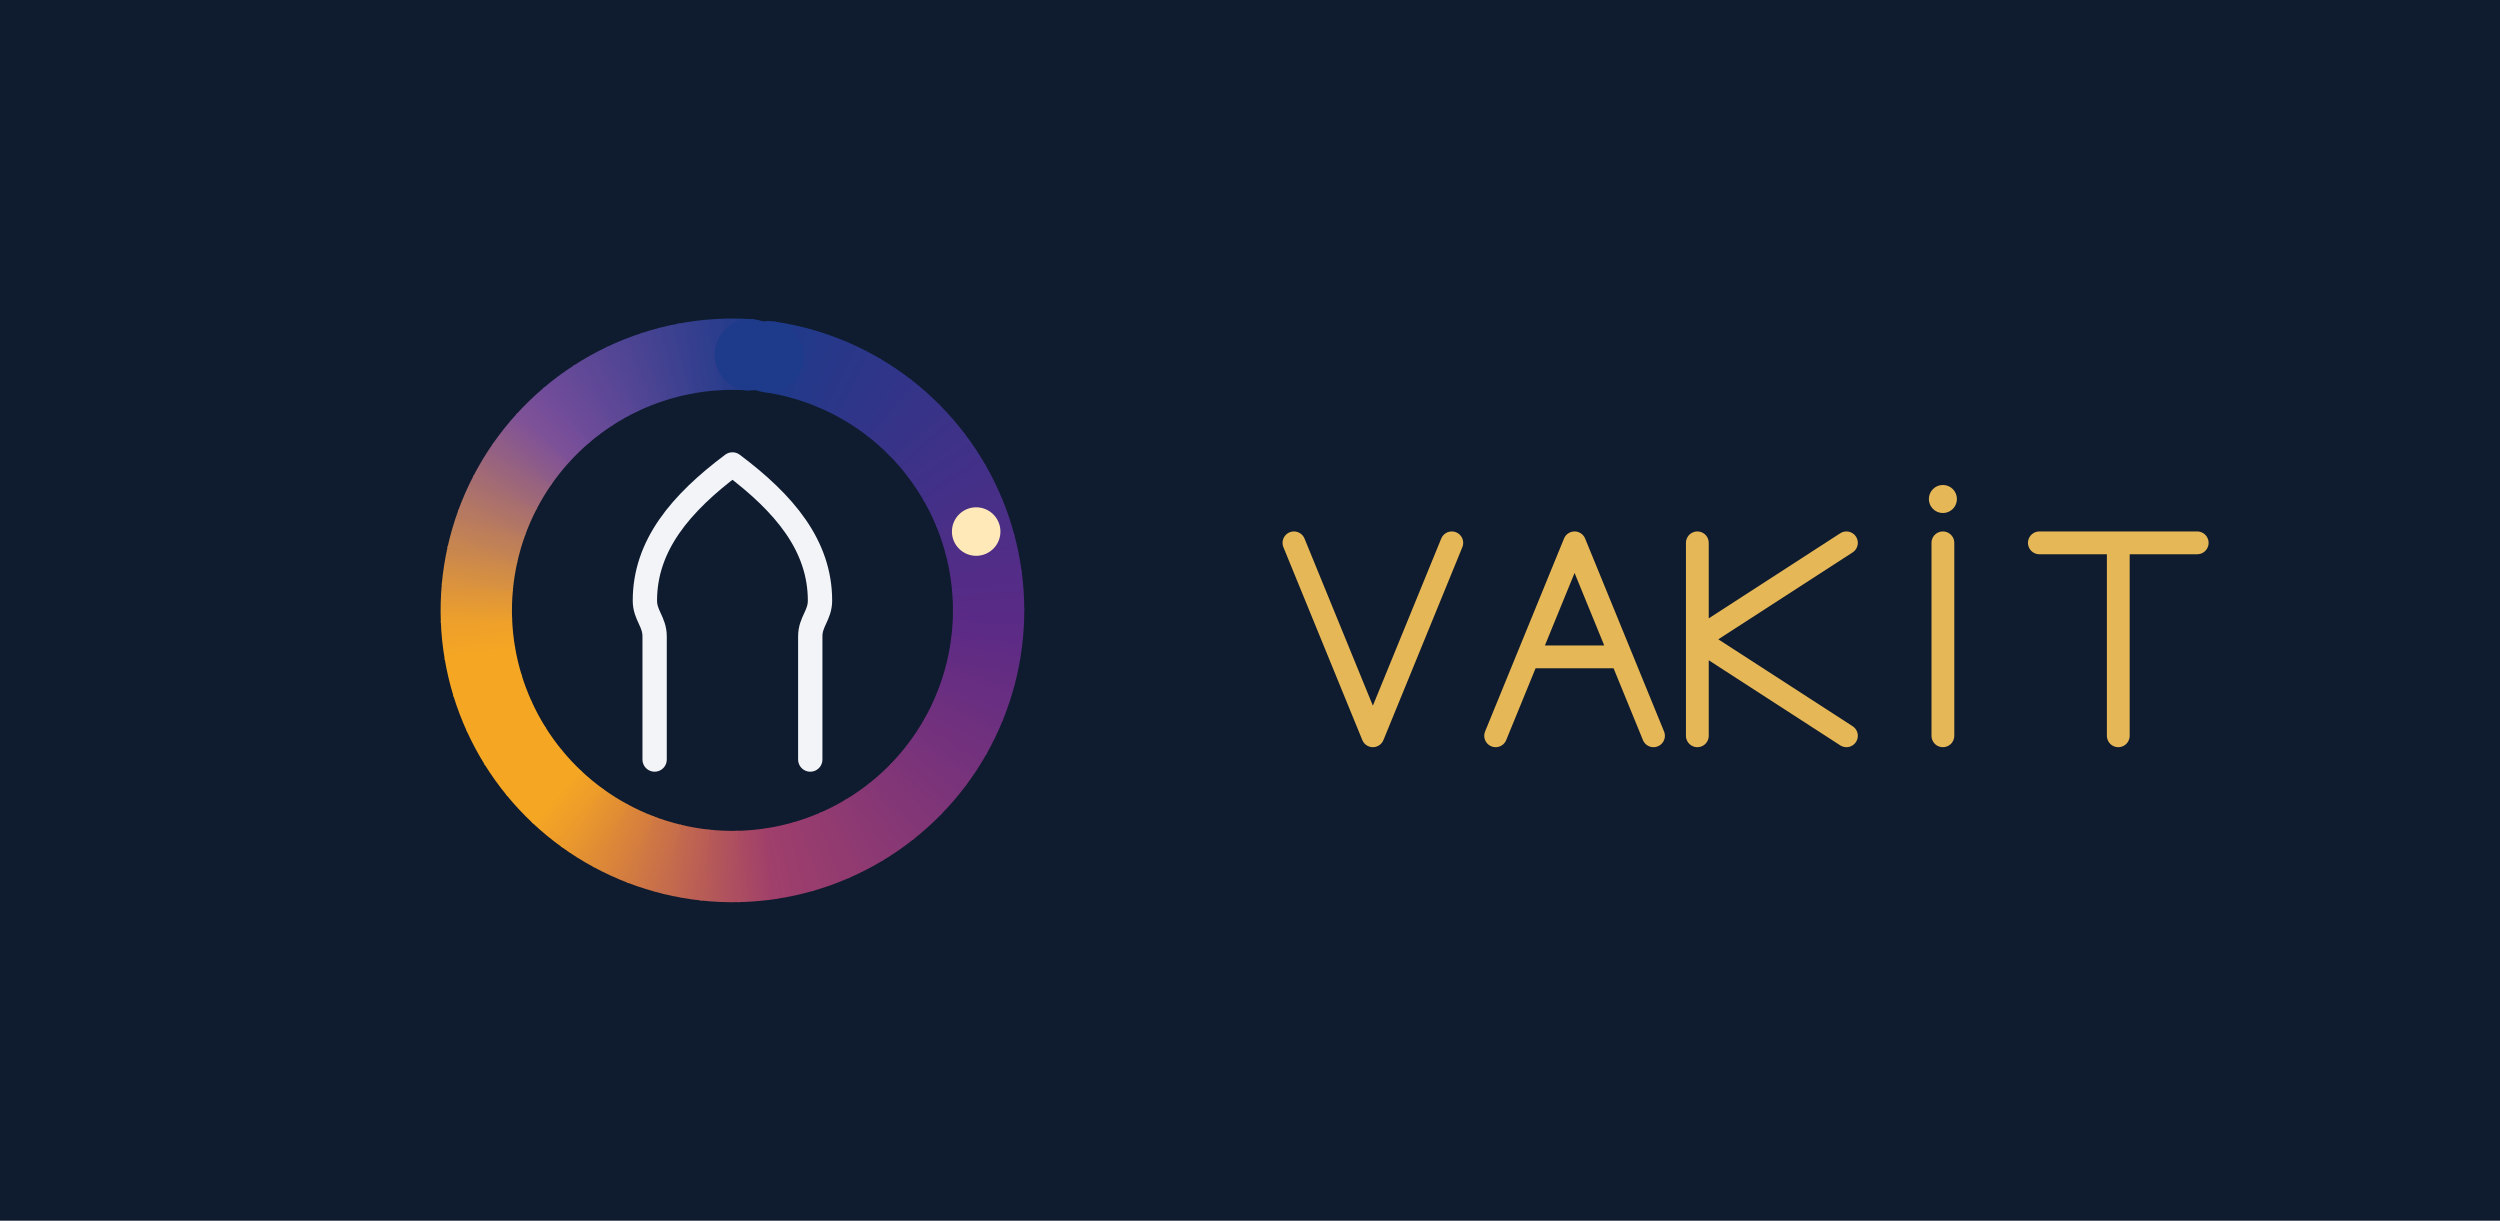
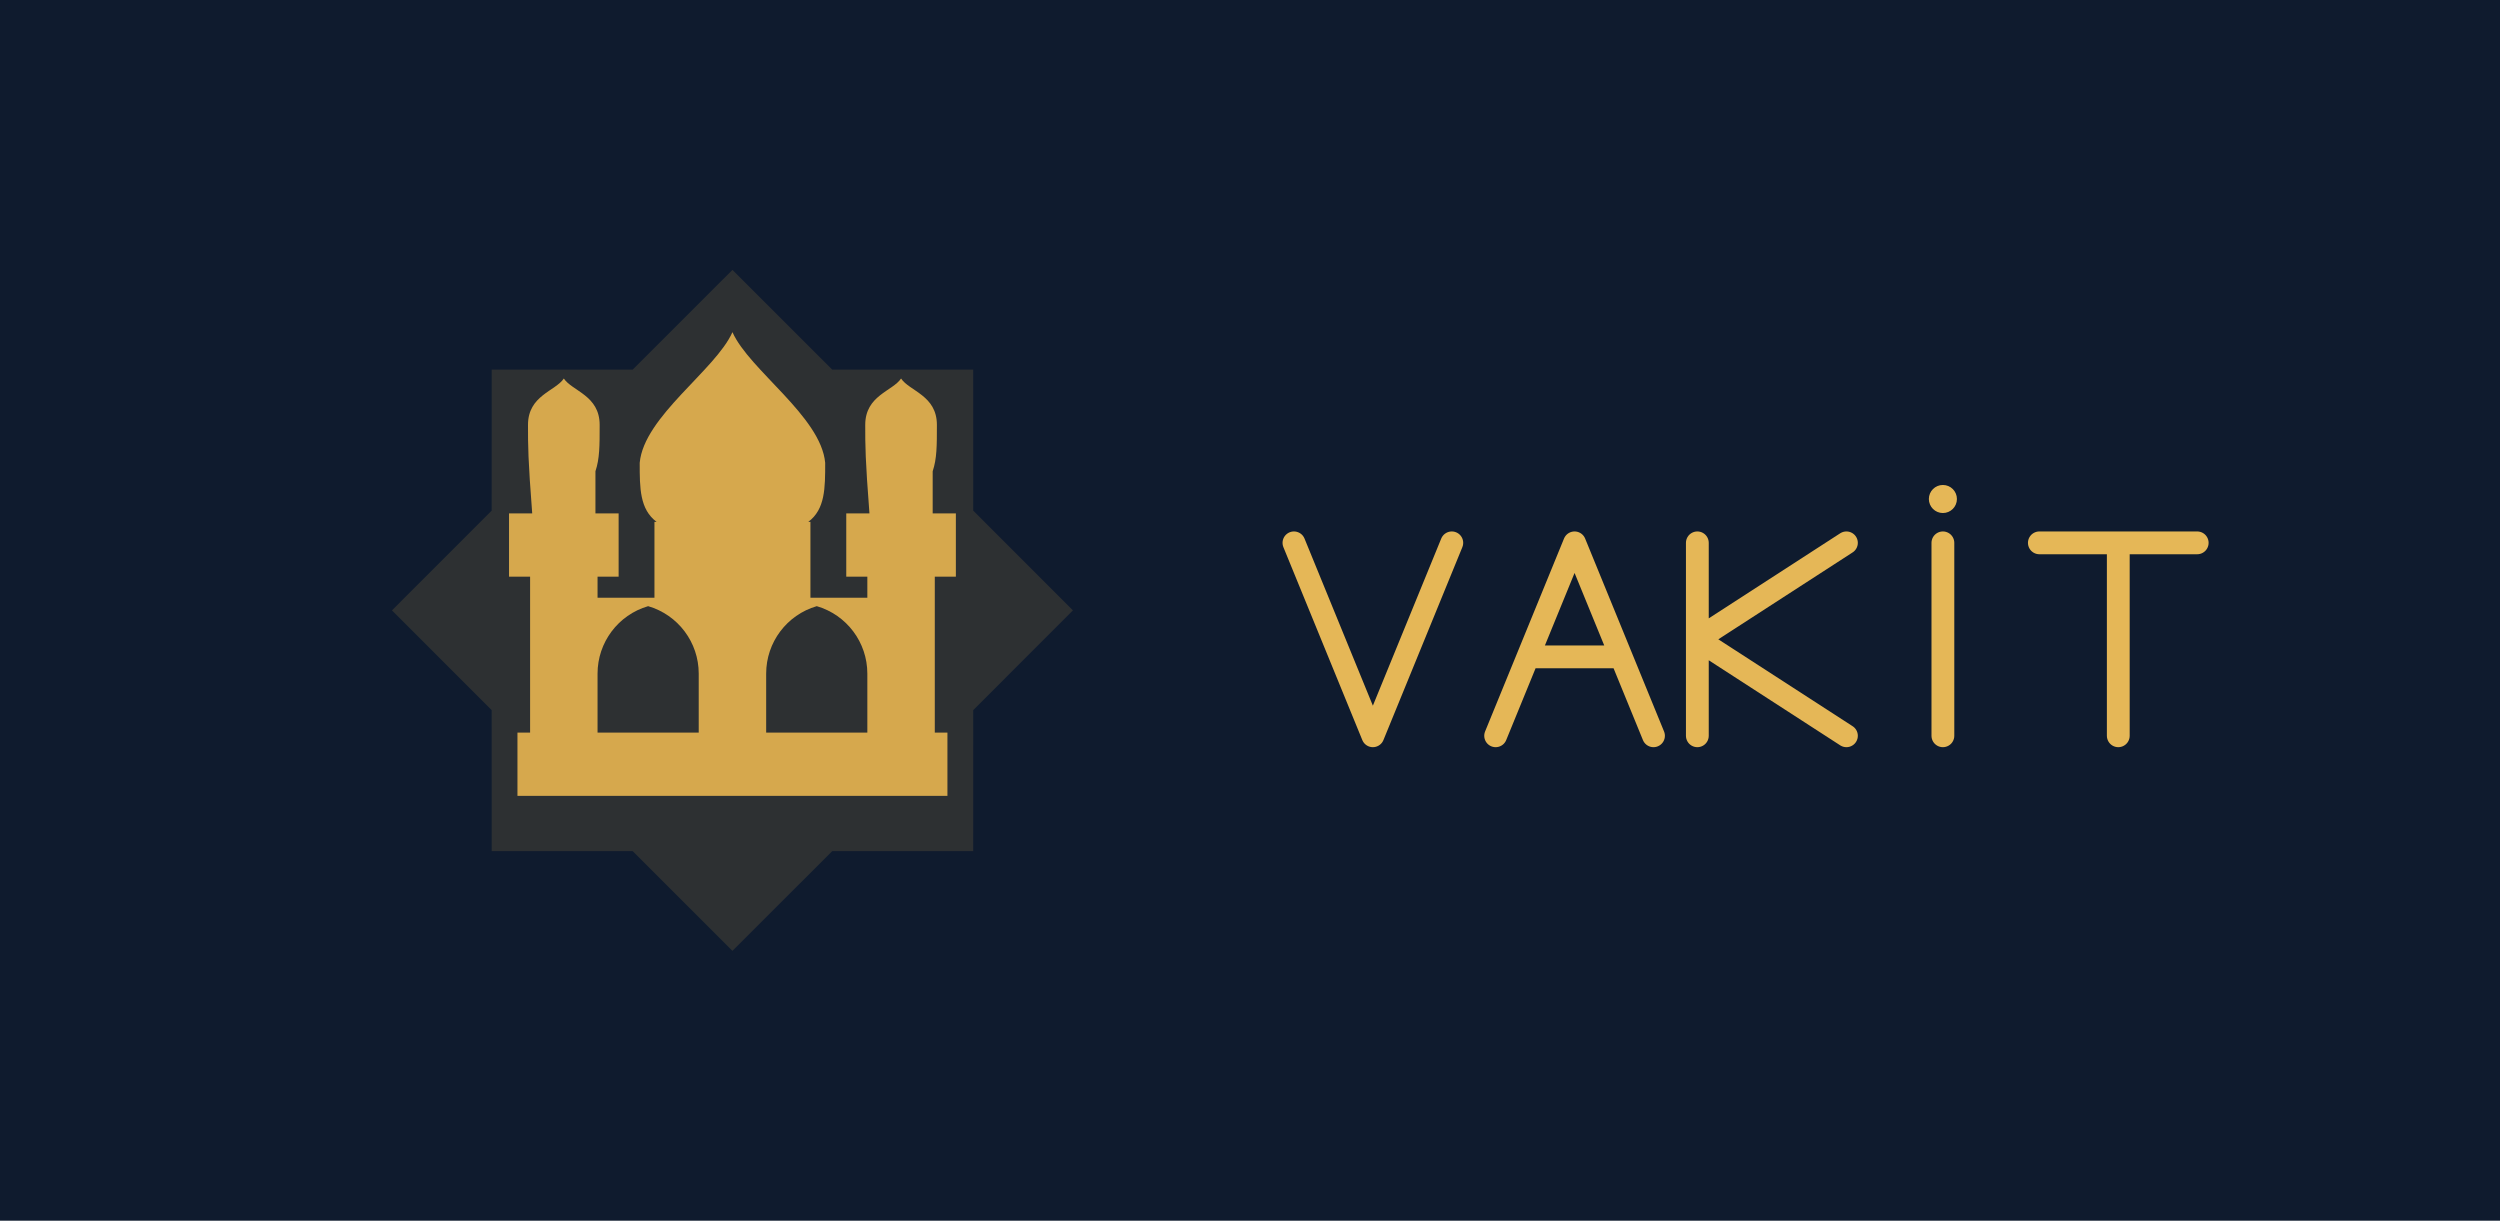
<svg xmlns="http://www.w3.org/2000/svg" viewBox="0 0 1024 500" width="1024" height="500">
-   <defs>
-     <linearGradient id="fg-g0" gradientUnits="userSpaceOnUse" x1="277.99" y1="99.54" x2="298.93" y2="103.94">
-       <stop offset="0" stop-color="#1E3A8A" />
-       <stop offset="1" stop-color="#23398A" />
-     </linearGradient>
-     <linearGradient id="fg-g1" gradientUnits="userSpaceOnUse" x1="298.00" y1="103.69" x2="318.20" y2="110.76">
-       <stop offset="0" stop-color="#23398A" />
-       <stop offset="1" stop-color="#293789" />
-     </linearGradient>
-     <linearGradient id="fg-g2" gradientUnits="userSpaceOnUse" x1="317.31" y1="110.38" x2="336.43" y2="120.00">
-       <stop offset="0" stop-color="#293789" />
-       <stop offset="1" stop-color="#2E3689" />
-     </linearGradient>
-     <linearGradient id="fg-g3" gradientUnits="userSpaceOnUse" x1="335.60" y1="119.51" x2="353.31" y2="131.52">
-       <stop offset="0" stop-color="#2E3689" />
-       <stop offset="1" stop-color="#333489" />
-     </linearGradient>
-     <linearGradient id="fg-g4" gradientUnits="userSpaceOnUse" x1="352.55" y1="130.93" x2="368.56" y2="145.13">
-       <stop offset="0" stop-color="#333489" />
-       <stop offset="1" stop-color="#383388" />
-     </linearGradient>
-     <linearGradient id="fg-g5" gradientUnits="userSpaceOnUse" x1="367.89" y1="144.44" x2="381.94" y2="160.58">
-       <stop offset="0" stop-color="#383388" />
-       <stop offset="1" stop-color="#3E3288" />
-     </linearGradient>
-     <linearGradient id="fg-g6" gradientUnits="userSpaceOnUse" x1="381.35" y1="159.82" x2="393.20" y2="177.64">
-       <stop offset="0" stop-color="#3E3288" />
-       <stop offset="1" stop-color="#433088" />
-     </linearGradient>
-     <linearGradient id="fg-g7" gradientUnits="userSpaceOnUse" x1="392.72" y1="176.80" x2="402.17" y2="196.00">
-       <stop offset="0" stop-color="#433088" />
-       <stop offset="1" stop-color="#482F87" />
-     </linearGradient>
-     <linearGradient id="fg-g8" gradientUnits="userSpaceOnUse" x1="401.80" y1="195.11" x2="408.69" y2="215.37">
-       <stop offset="0" stop-color="#482F87" />
-       <stop offset="1" stop-color="#4E2E87" />
-     </linearGradient>
-     <linearGradient id="fg-g9" gradientUnits="userSpaceOnUse" x1="408.44" y1="214.44" x2="412.65" y2="235.42">
-       <stop offset="0" stop-color="#4E2E87" />
-       <stop offset="1" stop-color="#532C87" />
-     </linearGradient>
-     <linearGradient id="fg-g10" gradientUnits="userSpaceOnUse" x1="412.53" y1="234.47" x2="414.00" y2="255.82">
-       <stop offset="0" stop-color="#532C87" />
-       <stop offset="1" stop-color="#582B86" />
-     </linearGradient>
-     <linearGradient id="fg-g11" gradientUnits="userSpaceOnUse" x1="414.00" y1="254.85" x2="412.70" y2="276.21">
-       <stop offset="0" stop-color="#582B86" />
-       <stop offset="1" stop-color="#5E2B85" />
-     </linearGradient>
-     <linearGradient id="fg-g12" gradientUnits="userSpaceOnUse" x1="412.82" y1="275.26" x2="408.78" y2="296.27">
-       <stop offset="0" stop-color="#5E2B85" />
-       <stop offset="1" stop-color="#652D82" />
-     </linearGradient>
-     <linearGradient id="fg-g13" gradientUnits="userSpaceOnUse" x1="409.02" y1="295.34" x2="402.30" y2="315.66">
-       <stop offset="0" stop-color="#652D82" />
-       <stop offset="1" stop-color="#6B2F80" />
-     </linearGradient>
-     <linearGradient id="fg-g14" gradientUnits="userSpaceOnUse" x1="402.67" y1="314.76" x2="393.38" y2="334.04">
-       <stop offset="0" stop-color="#6B2F80" />
-       <stop offset="1" stop-color="#72317D" />
-     </linearGradient>
-     <linearGradient id="fg-g15" gradientUnits="userSpaceOnUse" x1="393.85" y1="333.20" x2="382.16" y2="351.12">
-       <stop offset="0" stop-color="#72317D" />
-       <stop offset="1" stop-color="#78337B" />
-     </linearGradient>
-     <linearGradient id="fg-g16" gradientUnits="userSpaceOnUse" x1="382.74" y1="350.35" x2="368.82" y2="366.61">
-       <stop offset="0" stop-color="#78337B" />
-       <stop offset="1" stop-color="#7F3578" />
-     </linearGradient>
-     <linearGradient id="fg-g17" gradientUnits="userSpaceOnUse" x1="369.50" y1="365.92" x2="353.60" y2="380.25">
-       <stop offset="0" stop-color="#7F3578" />
-       <stop offset="1" stop-color="#853775" />
-     </linearGradient>
-     <linearGradient id="fg-g18" gradientUnits="userSpaceOnUse" x1="354.36" y1="379.65" x2="336.74" y2="391.81">
-       <stop offset="0" stop-color="#853775" />
-       <stop offset="1" stop-color="#8C3973" />
-     </linearGradient>
-     <linearGradient id="fg-g19" gradientUnits="userSpaceOnUse" x1="337.57" y1="391.31" x2="318.54" y2="401.10">
-       <stop offset="0" stop-color="#8C3973" />
-       <stop offset="1" stop-color="#923B70" />
-     </linearGradient>
-     <linearGradient id="fg-g20" gradientUnits="userSpaceOnUse" x1="319.42" y1="400.71" x2="299.29" y2="407.96">
-       <stop offset="0" stop-color="#923B70" />
-       <stop offset="1" stop-color="#993D6E" />
-     </linearGradient>
-     <linearGradient id="fg-g21" gradientUnits="userSpaceOnUse" x1="300.21" y1="407.69" x2="279.31" y2="412.27">
-       <stop offset="0" stop-color="#993D6E" />
-       <stop offset="1" stop-color="#9F3F6B" />
-     </linearGradient>
-     <linearGradient id="fg-g22" gradientUnits="userSpaceOnUse" x1="280.26" y1="412.13" x2="258.94" y2="413.97">
-       <stop offset="0" stop-color="#9F3F6B" />
-       <stop offset="1" stop-color="#AC4D61" />
-     </linearGradient>
-     <linearGradient id="fg-g23" gradientUnits="userSpaceOnUse" x1="259.91" y1="413.95" x2="238.52" y2="413.03">
-       <stop offset="0" stop-color="#AC4D61" />
-       <stop offset="1" stop-color="#B85C56" />
-     </linearGradient>
-     <linearGradient id="fg-g24" gradientUnits="userSpaceOnUse" x1="239.48" y1="413.13" x2="218.40" y2="409.46">
-       <stop offset="0" stop-color="#B85C56" />
-       <stop offset="1" stop-color="#C56C4C" />
-     </linearGradient>
-     <linearGradient id="fg-g25" gradientUnits="userSpaceOnUse" x1="219.34" y1="409.69" x2="198.91" y2="403.32">
-       <stop offset="0" stop-color="#C56C4C" />
-       <stop offset="1" stop-color="#D27B41" />
-     </linearGradient>
-     <linearGradient id="fg-g26" gradientUnits="userSpaceOnUse" x1="199.81" y1="403.67" x2="180.37" y2="394.72">
-       <stop offset="0" stop-color="#D27B41" />
-       <stop offset="1" stop-color="#DE8A36" />
-     </linearGradient>
-     <linearGradient id="fg-g27" gradientUnits="userSpaceOnUse" x1="181.22" y1="395.18" x2="163.09" y2="383.80">
-       <stop offset="0" stop-color="#DE8A36" />
-       <stop offset="1" stop-color="#EB9A2C" />
-     </linearGradient>
-     <linearGradient id="fg-g28" gradientUnits="userSpaceOnUse" x1="163.88" y1="384.36" x2="147.37" y2="370.74">
-       <stop offset="0" stop-color="#EB9A2C" />
-       <stop offset="1" stop-color="#F5A623" />
-     </linearGradient>
-     <linearGradient id="fg-g29" gradientUnits="userSpaceOnUse" x1="148.08" y1="371.40" x2="133.47" y2="355.75">
-       <stop offset="0" stop-color="#F5A623" />
-       <stop offset="1" stop-color="#F5A623" />
-     </linearGradient>
-     <linearGradient id="fg-g30" gradientUnits="userSpaceOnUse" x1="134.08" y1="356.50" x2="121.62" y2="339.10">
-       <stop offset="0" stop-color="#F5A623" />
-       <stop offset="1" stop-color="#F5A623" />
-     </linearGradient>
-     <linearGradient id="fg-g31" gradientUnits="userSpaceOnUse" x1="122.13" y1="339.92" x2="112.02" y2="321.06">
-       <stop offset="0" stop-color="#F5A623" />
-       <stop offset="1" stop-color="#F5A623" />
-     </linearGradient>
-     <linearGradient id="fg-g32" gradientUnits="userSpaceOnUse" x1="112.42" y1="321.94" x2="104.82" y2="301.93">
-       <stop offset="0" stop-color="#F5A623" />
-       <stop offset="1" stop-color="#F5A623" />
-     </linearGradient>
-     <linearGradient id="fg-g33" gradientUnits="userSpaceOnUse" x1="105.11" y1="302.85" x2="100.16" y2="282.03">
-       <stop offset="0" stop-color="#F5A623" />
-       <stop offset="1" stop-color="#F5A623" />
-     </linearGradient>
-     <linearGradient id="fg-g34" gradientUnits="userSpaceOnUse" x1="100.32" y1="282.98" x2="98.10" y2="261.70">
-       <stop offset="0" stop-color="#F5A623" />
-       <stop offset="1" stop-color="#EDA02B" />
-     </linearGradient>
-     <linearGradient id="fg-g35" gradientUnits="userSpaceOnUse" x1="98.14" y1="262.66" x2="98.69" y2="241.27">
-       <stop offset="0" stop-color="#EDA02B" />
-       <stop offset="1" stop-color="#DB933D" />
-     </linearGradient>
-     <linearGradient id="fg-g36" gradientUnits="userSpaceOnUse" x1="98.60" y1="242.23" x2="101.91" y2="221.08">
-       <stop offset="0" stop-color="#DB933D" />
-       <stop offset="1" stop-color="#C8864F" />
-     </linearGradient>
-     <linearGradient id="fg-g37" gradientUnits="userSpaceOnUse" x1="101.70" y1="222.03" x2="107.70" y2="201.49">
-       <stop offset="0" stop-color="#C8864F" />
-       <stop offset="1" stop-color="#B67961" />
-     </linearGradient>
-     <linearGradient id="fg-g38" gradientUnits="userSpaceOnUse" x1="107.37" y1="202.39" x2="115.98" y2="182.80">
-       <stop offset="0" stop-color="#B67961" />
-       <stop offset="1" stop-color="#A46C73" />
-     </linearGradient>
-     <linearGradient id="fg-g39" gradientUnits="userSpaceOnUse" x1="115.54" y1="183.66" x2="126.60" y2="165.34">
-       <stop offset="0" stop-color="#A46C73" />
-       <stop offset="1" stop-color="#915F85" />
-     </linearGradient>
-     <linearGradient id="fg-g40" gradientUnits="userSpaceOnUse" x1="126.05" y1="166.13" x2="139.39" y2="149.39">
-       <stop offset="0" stop-color="#915F85" />
-       <stop offset="1" stop-color="#7F5297" />
-     </linearGradient>
-     <linearGradient id="fg-g41" gradientUnits="userSpaceOnUse" x1="138.74" y1="150.11" x2="154.12" y2="135.23">
-       <stop offset="0" stop-color="#7F5297" />
-       <stop offset="1" stop-color="#704C9A" />
-     </linearGradient>
-     <linearGradient id="fg-g42" gradientUnits="userSpaceOnUse" x1="153.39" y1="135.86" x2="170.56" y2="123.09">
-       <stop offset="0" stop-color="#704C9A" />
-       <stop offset="1" stop-color="#624997" />
-     </linearGradient>
-     <linearGradient id="fg-g43" gradientUnits="userSpaceOnUse" x1="169.75" y1="123.62" x2="188.44" y2="113.17">
-       <stop offset="0" stop-color="#624997" />
-       <stop offset="1" stop-color="#554695" />
-     </linearGradient>
-     <linearGradient id="fg-g44" gradientUnits="userSpaceOnUse" x1="187.56" y1="113.59" x2="207.44" y2="105.65">
-       <stop offset="0" stop-color="#554695" />
-       <stop offset="1" stop-color="#474392" />
-     </linearGradient>
-     <linearGradient id="fg-g45" gradientUnits="userSpaceOnUse" x1="206.52" y1="105.95" x2="227.25" y2="100.64">
-       <stop offset="0" stop-color="#474392" />
-       <stop offset="1" stop-color="#39408F" />
-     </linearGradient>
-     <linearGradient id="fg-g46" gradientUnits="userSpaceOnUse" x1="226.30" y1="100.82" x2="247.55" y2="98.23">
-       <stop offset="0" stop-color="#39408F" />
-       <stop offset="1" stop-color="#2C3D8D" />
-     </linearGradient>
-     <linearGradient id="fg-g47" gradientUnits="userSpaceOnUse" x1="246.58" y1="98.28" x2="267.98" y2="98.46">
-       <stop offset="0" stop-color="#2C3D8D" />
-       <stop offset="1" stop-color="#1E3A8A" />
-     </linearGradient>
-   </defs>
  <rect width="1024" height="500" fill="#0F1B2E" />
  <g transform="translate(130 80) scale(0.6641)">
-     <path d="M 277.99 99.54 A 158.0 158.0 0 0 1 298.93 103.94" fill="none" stroke="url(#fg-g0)" stroke-width="44.0" />
-     <path d="M 298.00 103.69 A 158.0 158.0 0 0 1 318.20 110.76" fill="none" stroke="url(#fg-g1)" stroke-width="44.0" />
-     <path d="M 317.31 110.38 A 158.0 158.0 0 0 1 336.43 120.00" fill="none" stroke="url(#fg-g2)" stroke-width="44.0" />
-     <path d="M 335.60 119.51 A 158.0 158.0 0 0 1 353.31 131.52" fill="none" stroke="url(#fg-g3)" stroke-width="44.0" />
-     <path d="M 352.55 130.93 A 158.0 158.0 0 0 1 368.56 145.13" fill="none" stroke="url(#fg-g4)" stroke-width="44.0" />
-     <path d="M 367.89 144.44 A 158.0 158.0 0 0 1 381.94 160.58" fill="none" stroke="url(#fg-g5)" stroke-width="44.0" />
-     <path d="M 381.35 159.82 A 158.0 158.0 0 0 1 393.20 177.64" fill="none" stroke="url(#fg-g6)" stroke-width="44.0" />
-     <path d="M 392.72 176.80 A 158.0 158.0 0 0 1 402.17 196.00" fill="none" stroke="url(#fg-g7)" stroke-width="44.0" />
-     <path d="M 401.80 195.11 A 158.0 158.0 0 0 1 408.69 215.37" fill="none" stroke="url(#fg-g8)" stroke-width="44.0" />
-     <path d="M 408.44 214.44 A 158.0 158.0 0 0 1 412.65 235.42" fill="none" stroke="url(#fg-g9)" stroke-width="44.0" />
-     <path d="M 412.53 234.47 A 158.0 158.0 0 0 1 414.00 255.82" fill="none" stroke="url(#fg-g10)" stroke-width="44.0" />
-     <path d="M 414.00 254.85 A 158.0 158.0 0 0 1 412.70 276.21" fill="none" stroke="url(#fg-g11)" stroke-width="44.0" />
-     <path d="M 412.82 275.26 A 158.0 158.0 0 0 1 408.78 296.27" fill="none" stroke="url(#fg-g12)" stroke-width="44.0" />
-     <path d="M 409.02 295.34 A 158.0 158.0 0 0 1 402.30 315.66" fill="none" stroke="url(#fg-g13)" stroke-width="44.0" />
-     <path d="M 402.67 314.76 A 158.0 158.0 0 0 1 393.38 334.04" fill="none" stroke="url(#fg-g14)" stroke-width="44.0" />
-     <path d="M 393.85 333.20 A 158.0 158.0 0 0 1 382.16 351.12" fill="none" stroke="url(#fg-g15)" stroke-width="44.0" />
-     <path d="M 382.74 350.35 A 158.0 158.0 0 0 1 368.82 366.61" fill="none" stroke="url(#fg-g16)" stroke-width="44.0" />
-     <path d="M 369.50 365.92 A 158.0 158.0 0 0 1 353.60 380.25" fill="none" stroke="url(#fg-g17)" stroke-width="44.0" />
-     <path d="M 354.36 379.65 A 158.0 158.0 0 0 1 336.74 391.81" fill="none" stroke="url(#fg-g18)" stroke-width="44.0" />
-     <path d="M 337.57 391.31 A 158.0 158.0 0 0 1 318.54 401.10" fill="none" stroke="url(#fg-g19)" stroke-width="44.0" />
-     <path d="M 319.42 400.71 A 158.0 158.0 0 0 1 299.29 407.96" fill="none" stroke="url(#fg-g20)" stroke-width="44.0" />
-     <path d="M 300.21 407.69 A 158.0 158.0 0 0 1 279.31 412.27" fill="none" stroke="url(#fg-g21)" stroke-width="44.0" />
-     <path d="M 280.26 412.13 A 158.0 158.0 0 0 1 258.94 413.97" fill="none" stroke="url(#fg-g22)" stroke-width="44.0" />
-     <path d="M 259.91 413.95 A 158.0 158.0 0 0 1 238.52 413.03" fill="none" stroke="url(#fg-g23)" stroke-width="44.0" />
-     <path d="M 239.48 413.13 A 158.0 158.0 0 0 1 218.40 409.46" fill="none" stroke="url(#fg-g24)" stroke-width="44.0" />
-     <path d="M 219.34 409.69 A 158.0 158.0 0 0 1 198.91 403.32" fill="none" stroke="url(#fg-g25)" stroke-width="44.0" />
-     <path d="M 199.81 403.67 A 158.0 158.0 0 0 1 180.37 394.72" fill="none" stroke="url(#fg-g26)" stroke-width="44.0" />
-     <path d="M 181.22 395.18 A 158.0 158.0 0 0 1 163.09 383.80" fill="none" stroke="url(#fg-g27)" stroke-width="44.0" />
-     <path d="M 163.88 384.36 A 158.0 158.0 0 0 1 147.37 370.74" fill="none" stroke="url(#fg-g28)" stroke-width="44.0" />
-     <path d="M 148.08 371.40 A 158.0 158.0 0 0 1 133.47 355.75" fill="none" stroke="url(#fg-g29)" stroke-width="44.0" />
-     <path d="M 134.08 356.50 A 158.0 158.0 0 0 1 121.62 339.10" fill="none" stroke="url(#fg-g30)" stroke-width="44.0" />
-     <path d="M 122.13 339.92 A 158.0 158.0 0 0 1 112.02 321.06" fill="none" stroke="url(#fg-g31)" stroke-width="44.0" />
-     <path d="M 112.42 321.94 A 158.0 158.0 0 0 1 104.82 301.93" fill="none" stroke="url(#fg-g32)" stroke-width="44.0" />
-     <path d="M 105.11 302.85 A 158.0 158.0 0 0 1 100.16 282.03" fill="none" stroke="url(#fg-g33)" stroke-width="44.0" />
-     <path d="M 100.32 282.98 A 158.0 158.0 0 0 1 98.10 261.70" fill="none" stroke="url(#fg-g34)" stroke-width="44.0" />
-     <path d="M 98.14 262.66 A 158.0 158.0 0 0 1 98.69 241.27" fill="none" stroke="url(#fg-g35)" stroke-width="44.0" />
-     <path d="M 98.60 242.23 A 158.0 158.0 0 0 1 101.91 221.08" fill="none" stroke="url(#fg-g36)" stroke-width="44.0" />
-     <path d="M 101.70 222.03 A 158.0 158.0 0 0 1 107.70 201.49" fill="none" stroke="url(#fg-g37)" stroke-width="44.0" />
-     <path d="M 107.37 202.39 A 158.0 158.0 0 0 1 115.98 182.80" fill="none" stroke="url(#fg-g38)" stroke-width="44.0" />
-     <path d="M 115.54 183.66 A 158.0 158.0 0 0 1 126.60 165.34" fill="none" stroke="url(#fg-g39)" stroke-width="44.0" />
-     <path d="M 126.05 166.13 A 158.0 158.0 0 0 1 139.39 149.39" fill="none" stroke="url(#fg-g40)" stroke-width="44.0" />
-     <path d="M 138.74 150.11 A 158.0 158.0 0 0 1 154.12 135.23" fill="none" stroke="url(#fg-g41)" stroke-width="44.0" />
-     <path d="M 153.39 135.86 A 158.0 158.0 0 0 1 170.56 123.09" fill="none" stroke="url(#fg-g42)" stroke-width="44.0" />
-     <path d="M 169.75 123.62 A 158.0 158.0 0 0 1 188.44 113.17" fill="none" stroke="url(#fg-g43)" stroke-width="44.0" />
-     <path d="M 187.56 113.59 A 158.0 158.0 0 0 1 207.44 105.65" fill="none" stroke="url(#fg-g44)" stroke-width="44.0" />
-     <path d="M 206.52 105.95 A 158.0 158.0 0 0 1 227.25 100.64" fill="none" stroke="url(#fg-g45)" stroke-width="44.0" />
-     <path d="M 226.30 100.82 A 158.0 158.0 0 0 1 247.55 98.23" fill="none" stroke="url(#fg-g46)" stroke-width="44.0" />
-     <path d="M 246.58 98.28 A 158.0 158.0 0 0 1 267.98 98.46" fill="none" stroke="url(#fg-g47)" stroke-width="44.0" />
-     <circle cx="277.99" cy="99.54" r="22.00" fill="#1E3A8A" />
-     <circle cx="267.02" cy="98.38" r="22.00" fill="#1E3A8A" />
-     <circle cx="406.33" cy="207.39" r="14.96" fill="#FFE9B8" />
-     <path d="M 208 348 L 208 272 C 208 263 202 259 202 250 C 202 216 224 190 256 166 C 288 190 310 216 310 250 C 310 259 304 263 304 272 L 304 348" fill="none" stroke="#F2F4F8" stroke-width="15" stroke-linecap="round" stroke-linejoin="round" />
+     <path d="M 466 256 L 404.51 317.52 L 404.49 404.49 L 317.52 404.51 L 256 466 L 194.48 404.51 L 107.51 404.49 L 107.49 317.52 L 46 256 L 107.49 194.48 L 107.51 107.51 L 194.48 107.49 L 256 46 L 317.52 107.49 L 404.49 107.51 L 404.51 194.48 Z" fill="#D6A84D" fill-opacity="0.15" />
+     <path d="M 123.4 331.4 L 388.6 331.4 L 388.6 370.4 L 123.4 370.4 Z M 131.2 248.2 L 380.8 248.2 L 380.8 331.4 L 339.2 331.4 L 339.2 295 A 43.329 43.329 0 0 0 308 253.4 A 43.329 43.329 0 0 0 276.8 295 L 276.8 331.4 L 235.2 331.4 L 235.2 295 A 43.329 43.329 0 0 0 204 253.4 A 43.329 43.329 0 0 0 172.8 295 L 172.8 331.4 L 131.2 331.4 Z M 207.9 201.4 L 304.1 201.4 L 304.1 248.2 L 207.9 248.2 Z M 256 84.4 C 266.4 107.8 310.6 136.4 313.2 165 C 313.2 180.6 313.2 193.6 302.8 201.4 L 209.2 201.4 C 198.8 193.6 198.8 180.6 198.8 165 C 201.4 136.4 245.6 107.8 256 84.4 Z M 152 113 C 157.2 120.8 174.1 123.4 174.1 141.6 C 174.1 154.6 174.1 162.4 171.5 170.2 L 171.5 196.2 L 185.8 196.2 L 185.8 235.2 L 172.8 235.2 L 172.8 331.4 L 131.2 331.4 L 131.2 235.2 L 118.2 235.2 L 118.2 196.2 L 132.5 196.2 C 129.9 162.4 129.9 154.6 129.9 141.6 C 129.9 123.4 146.8 120.8 152 113 Z M 360 113 C 365.2 120.8 382.1 123.4 382.1 141.6 C 382.1 154.6 382.1 162.4 379.5 170.2 L 379.5 196.2 L 393.8 196.2 L 393.8 235.2 L 380.8 235.2 L 380.8 331.4 L 339.2 331.4 L 339.2 235.2 L 326.2 235.2 L 326.2 196.2 L 340.5 196.2 C 337.9 162.4 337.9 154.6 337.9 141.6 C 337.9 123.4 354.8 120.8 360 113 Z" fill="#D6A84D" />
  </g>
  <g transform="translate(530 222.35) scale(0.3592)" fill="none" stroke="#E5B757" stroke-width="26" stroke-linecap="round" stroke-linejoin="round">
    <path d="M 0 0 L 90 220 L 180 0" />
    <path d="M 230 220 L 320 0 L 410 220 M 270 130 L 370 130" />
    <path d="M 460 0 L 460 220 M 460 110 L 630 0 M 460 110 L 630 220" />
    <path d="M 740 0 L 740 220" />
    <circle cx="740" cy="-50" r="16" fill="#E5B757" stroke="none" />
    <path d="M 850 0 L 1030 0 M 940 0 L 940 220" />
  </g>
</svg>
